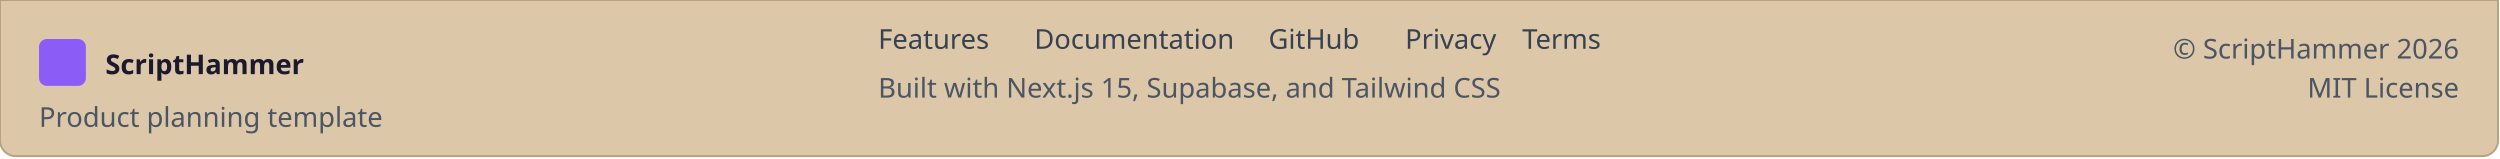
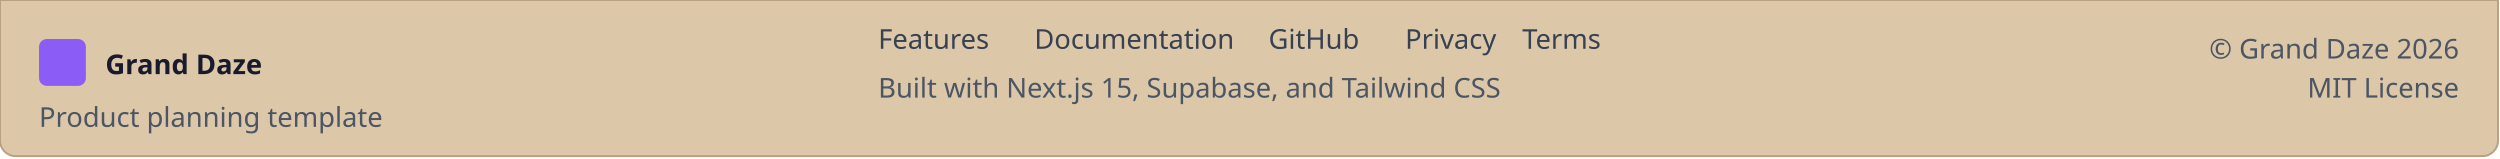
<svg xmlns="http://www.w3.org/2000/svg">
  <g id="site-footer">
    <path d="M 0 0 L 1280 0 L 1280 72 A 8 8 0 0 1 1272 80 L 8 80 A 8 8 0 0 1 0 72 Z" fill="#dcc8a8" stroke="#b8a080" />
    <g transform="translate(20, 20)">
      <rect x="0" y="0" width="24" height="24" rx="4" fill="#8b5cf6" />
-       <text x="34" y="18" fill="#1a1a2e" font-family="system-ui, sans-serif" font-size="14px" font-weight="700">ScriptHammer</text>
+       <text x="34" y="18" fill="#1a1a2e" font-family="system-ui, sans-serif" font-size="14px" font-weight="700">Grand Daze</text>
      <text x="0" y="45" fill="#4b5563" font-family="system-ui, sans-serif" font-size="14px">Product planning template</text>
    </g>
    <g transform="translate(450, 25)">
      <text x="0" y="0" fill="#374151" font-family="system-ui, sans-serif" font-size="14px" font-weight="500">Features</text>
      <text x="80" y="0" fill="#374151" font-family="system-ui, sans-serif" font-size="14px" font-weight="500">Documentation</text>
      <text x="200" y="0" fill="#374151" font-family="system-ui, sans-serif" font-size="14px" font-weight="500">GitHub</text>
      <text x="270" y="0" fill="#374151" font-family="system-ui, sans-serif" font-size="14px" font-weight="500">Privacy</text>
      <text x="330" y="0" fill="#374151" font-family="system-ui, sans-serif" font-size="14px" font-weight="500">Terms</text>
      <text x="0" y="25" fill="#4b5563" font-family="system-ui, sans-serif" font-size="14px">Built with Next.js 15, Supabase, and Tailwind CSS</text>
    </g>
    <g transform="translate(1260, 30)">
-       <text x="0" y="0" fill="#4b5563" font-family="system-ui, sans-serif" font-size="14px" text-anchor="end">© ScriptHammer 2026</text>
+       <text x="0" y="0" fill="#4b5563" font-family="system-ui, sans-serif" font-size="14px" text-anchor="end">© Grand Daze 2026</text>
      <text x="0" y="20" fill="#4b5563" font-family="system-ui, sans-serif" font-size="14px" text-anchor="end">MIT License</text>
    </g>
  </g>
</svg>
